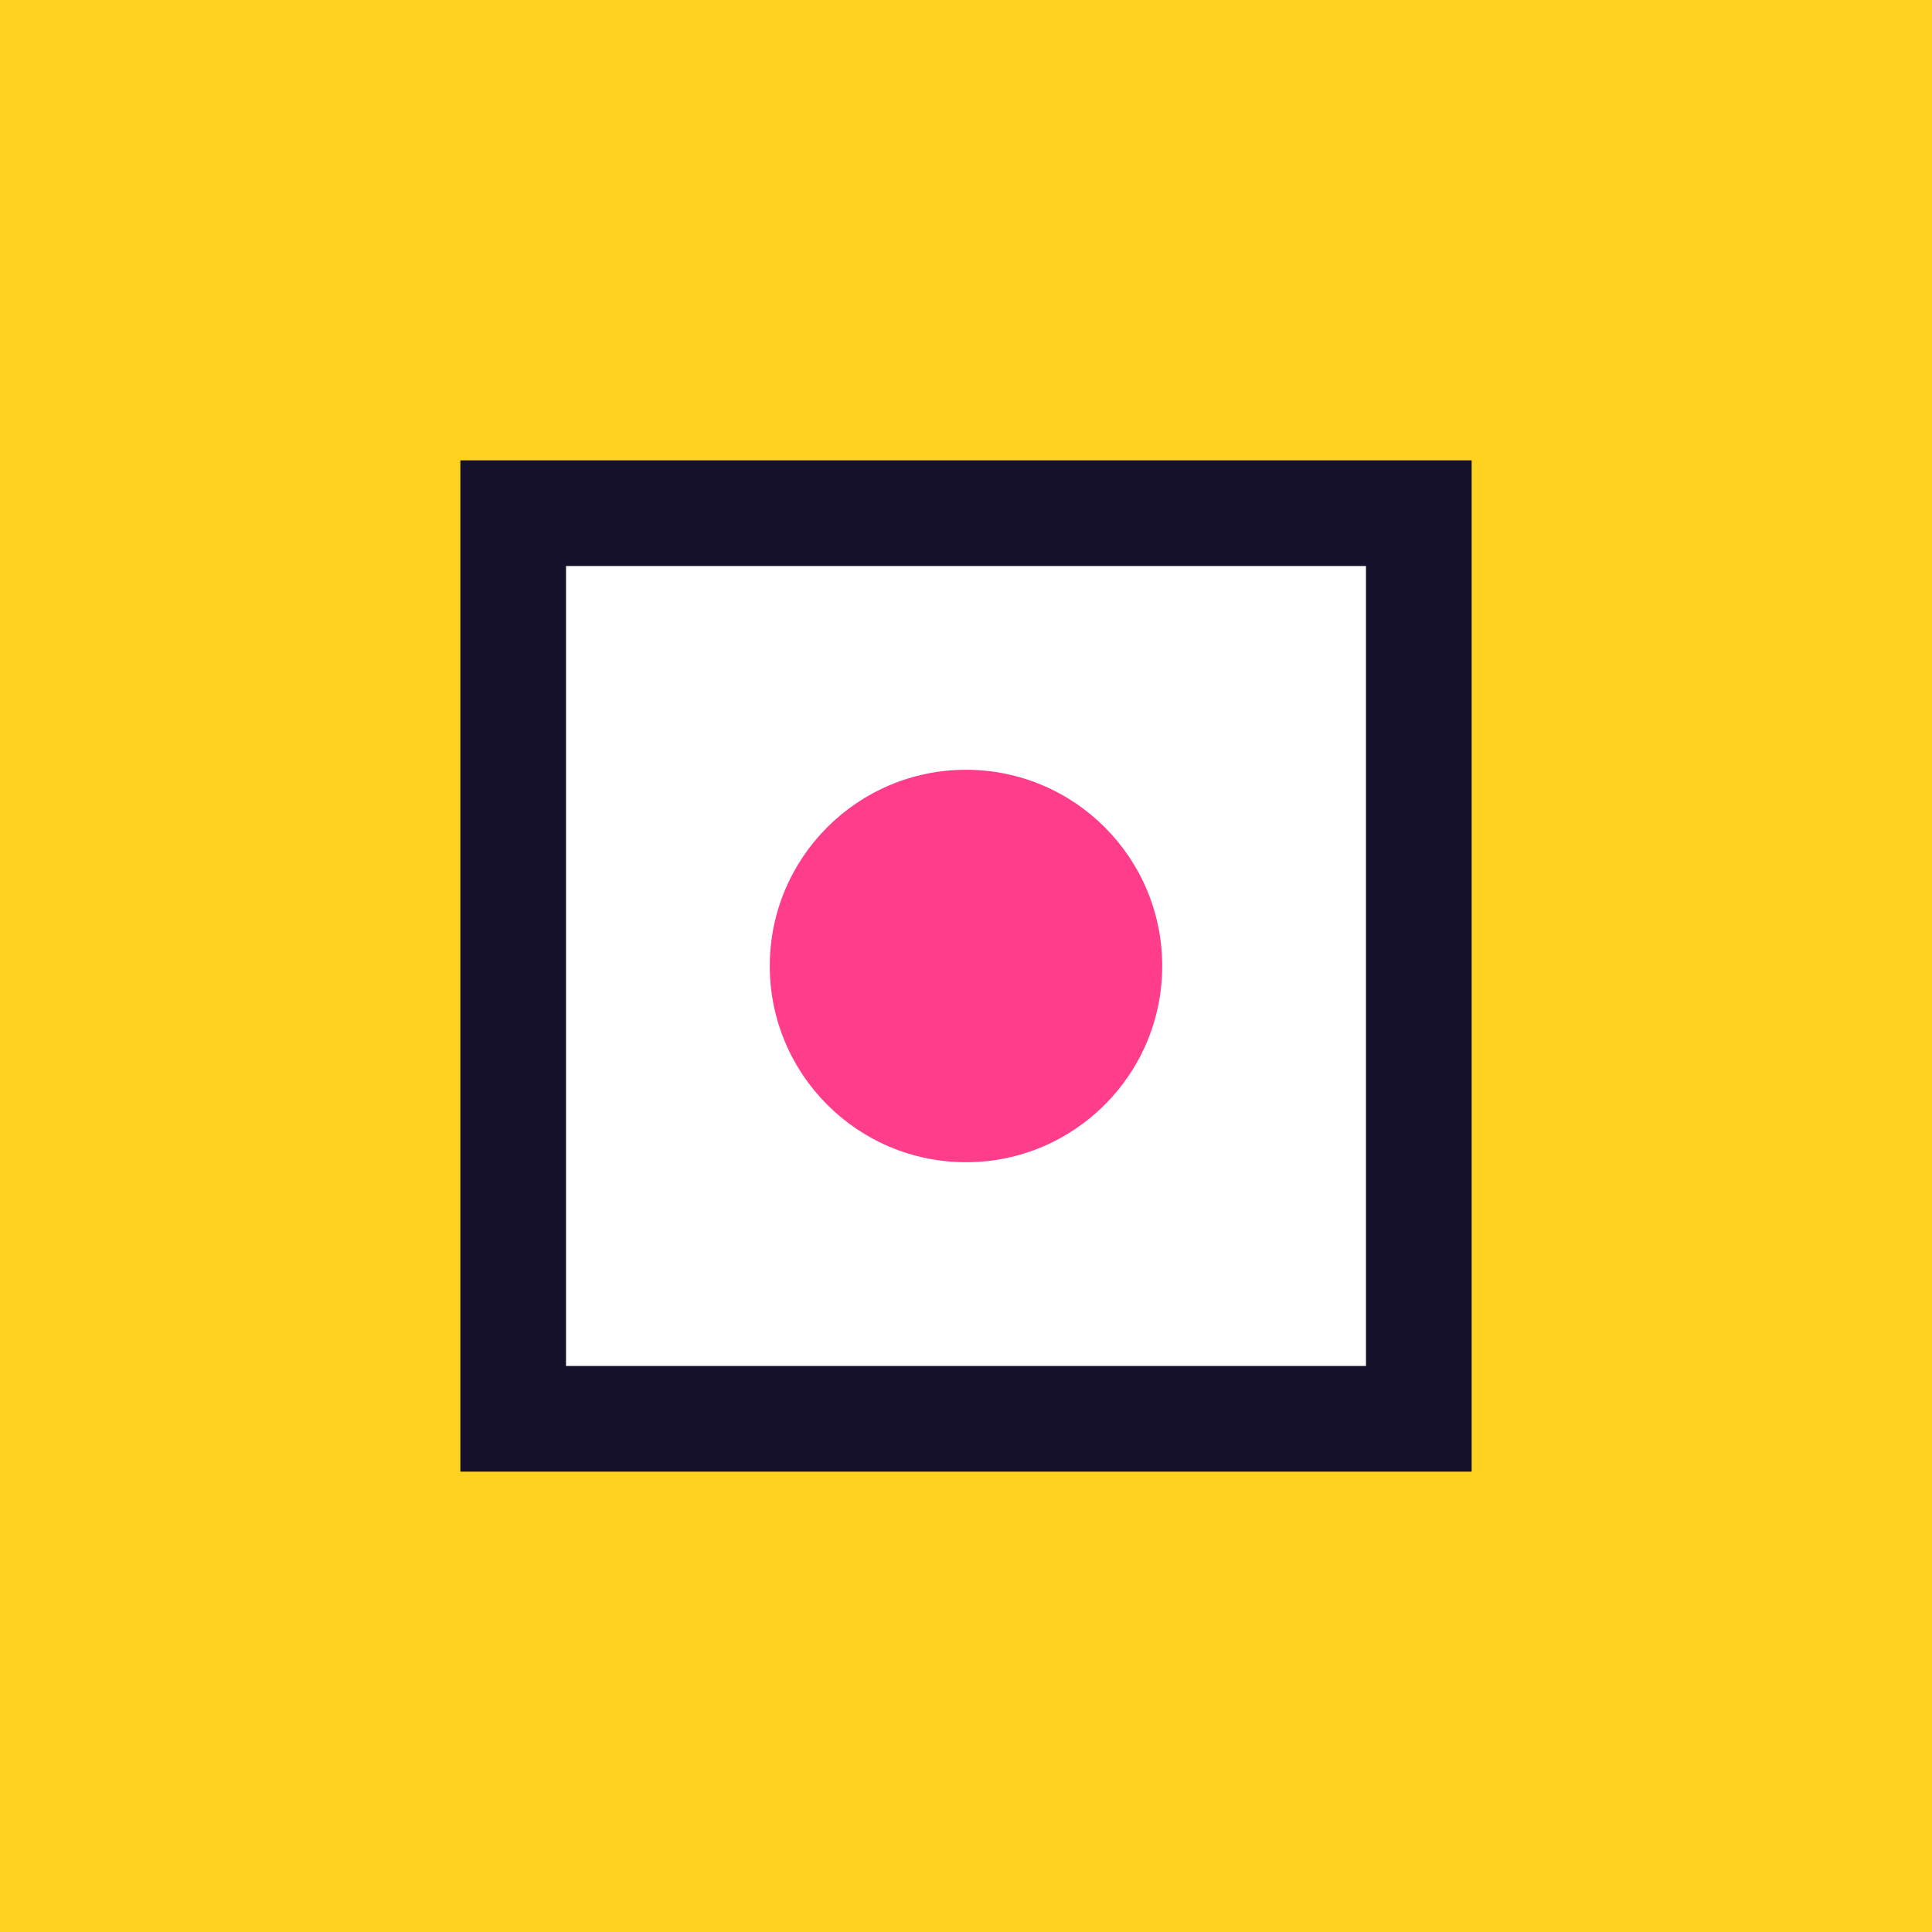
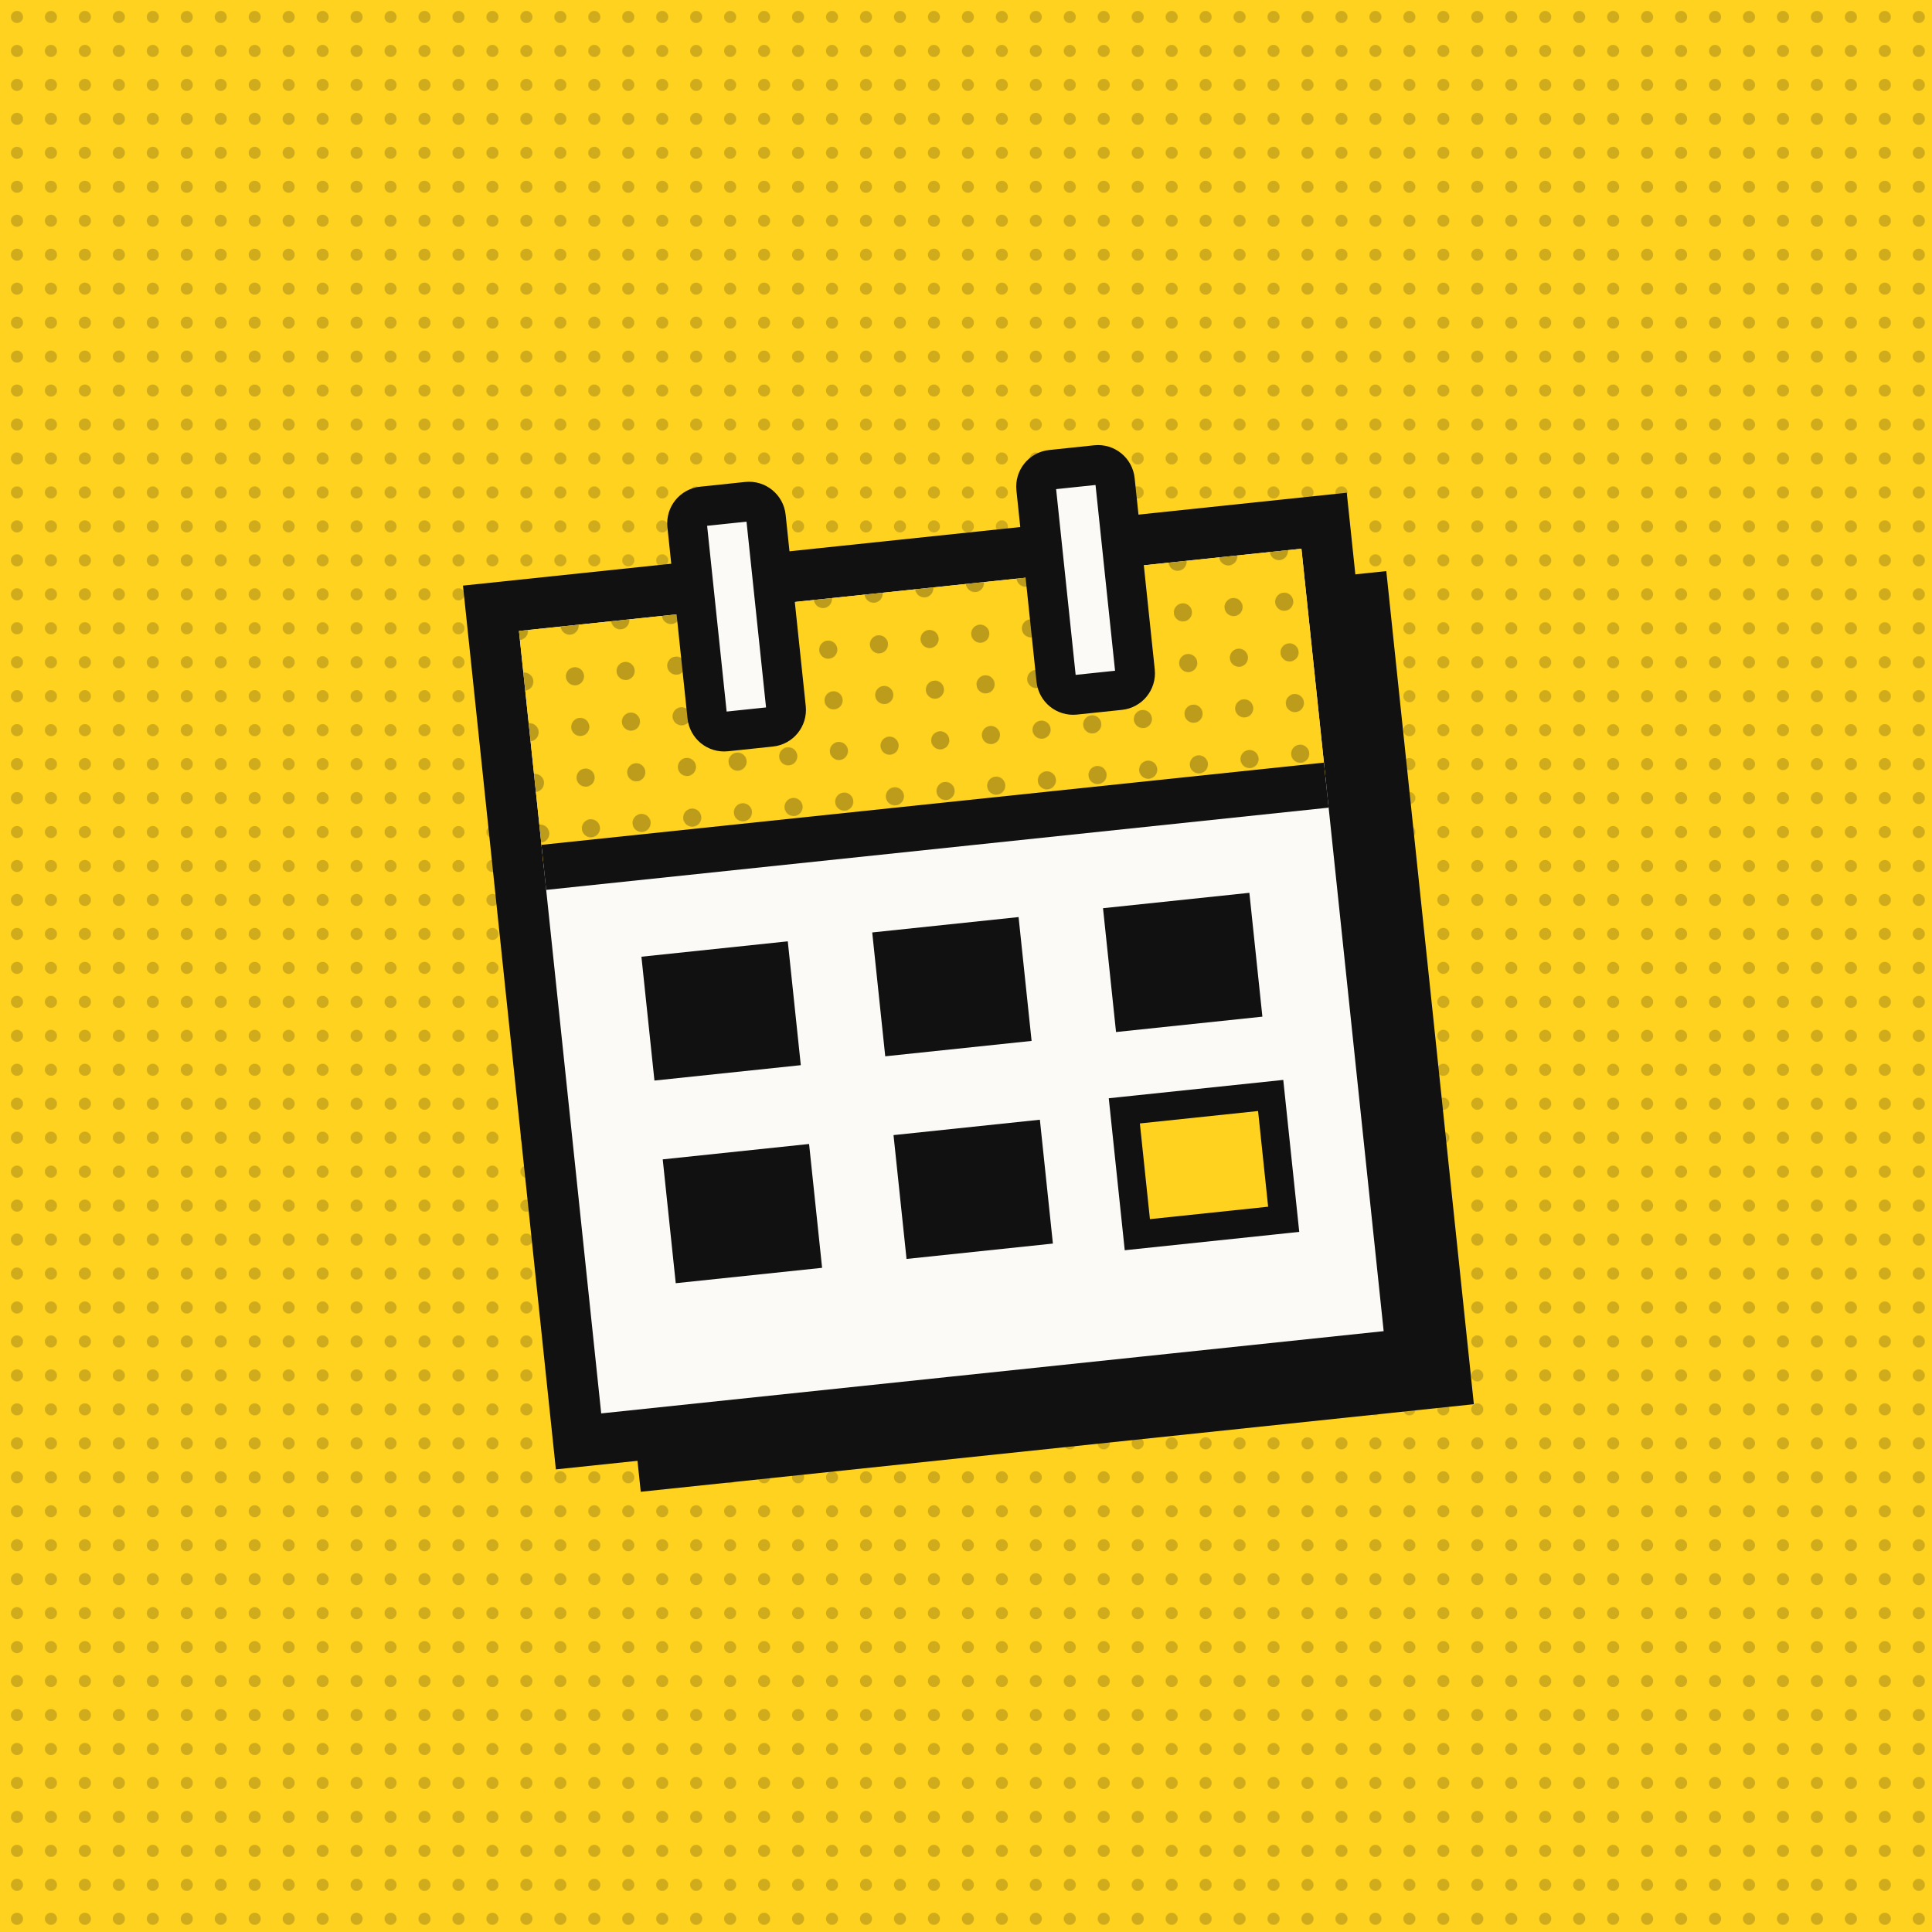
- <svg xmlns="http://www.w3.org/2000/svg" width="512" height="512" viewBox="0 0 512 512">
+ <svg xmlns="http://www.w3.org/2000/svg" viewBox="0 0 512 512" role="img" aria-label="Prochain Tome">
+   <defs>
+     <pattern id="trame" width="9" height="9" patternUnits="userSpaceOnUse">
+       <circle cx="4.5" cy="4.5" r="1.6" fill="#111111" fill-opacity=".28" />
+     </pattern>
+   </defs>
  <rect width="512" height="512" fill="#ffd21f" />
-   <rect x="136" y="136" width="240" height="240" fill="#fff" stroke="#15112b" stroke-width="28" />
-   <circle cx="256" cy="256" r="52" fill="#ff3d8b" />
+   <rect width="512" height="512" fill="url(#trame)" opacity=".7" />
+   <g transform="translate(121 118) scale(1.5)">
+     <g transform="translate(14 20) rotate(-6 80 80)">
+       <rect x="10" y="10" width="148" height="148" fill="#111111" />
+       <rect x="0" y="0" width="148" height="148" fill="#fbfaf6" stroke="#111111" stroke-width="9" />
+       <rect x="4.5" y="4.5" width="139" height="42" fill="#ffd21f" />
+       <rect x="4.5" y="4.5" width="139" height="42" fill="url(#trame)" />
+       <line x1="4.5" y1="46.5" x2="143.5" y2="46.5" stroke="#111111" stroke-width="8" />
+       <rect x="36" y="-14" width="14" height="40" rx="3" fill="#fbfaf6" stroke="#111111" stroke-width="7" />
+       <rect x="98" y="-14" width="14" height="40" rx="3" fill="#fbfaf6" stroke="#111111" stroke-width="7" />
+       <g fill="#111111">
+         <rect x="20" y="64" width="26" height="22" />
+         <rect x="61" y="64" width="26" height="22" />
+         <rect x="102" y="64" width="26" height="22" />
+         <rect x="20" y="100" width="26" height="22" />
+         <rect x="61" y="100" width="26" height="22" />
+       </g>
+       <rect x="102" y="100" width="26" height="22" fill="#ffd21f" stroke="#111111" stroke-width="5" />
+     </g>
+   </g>
</svg>
